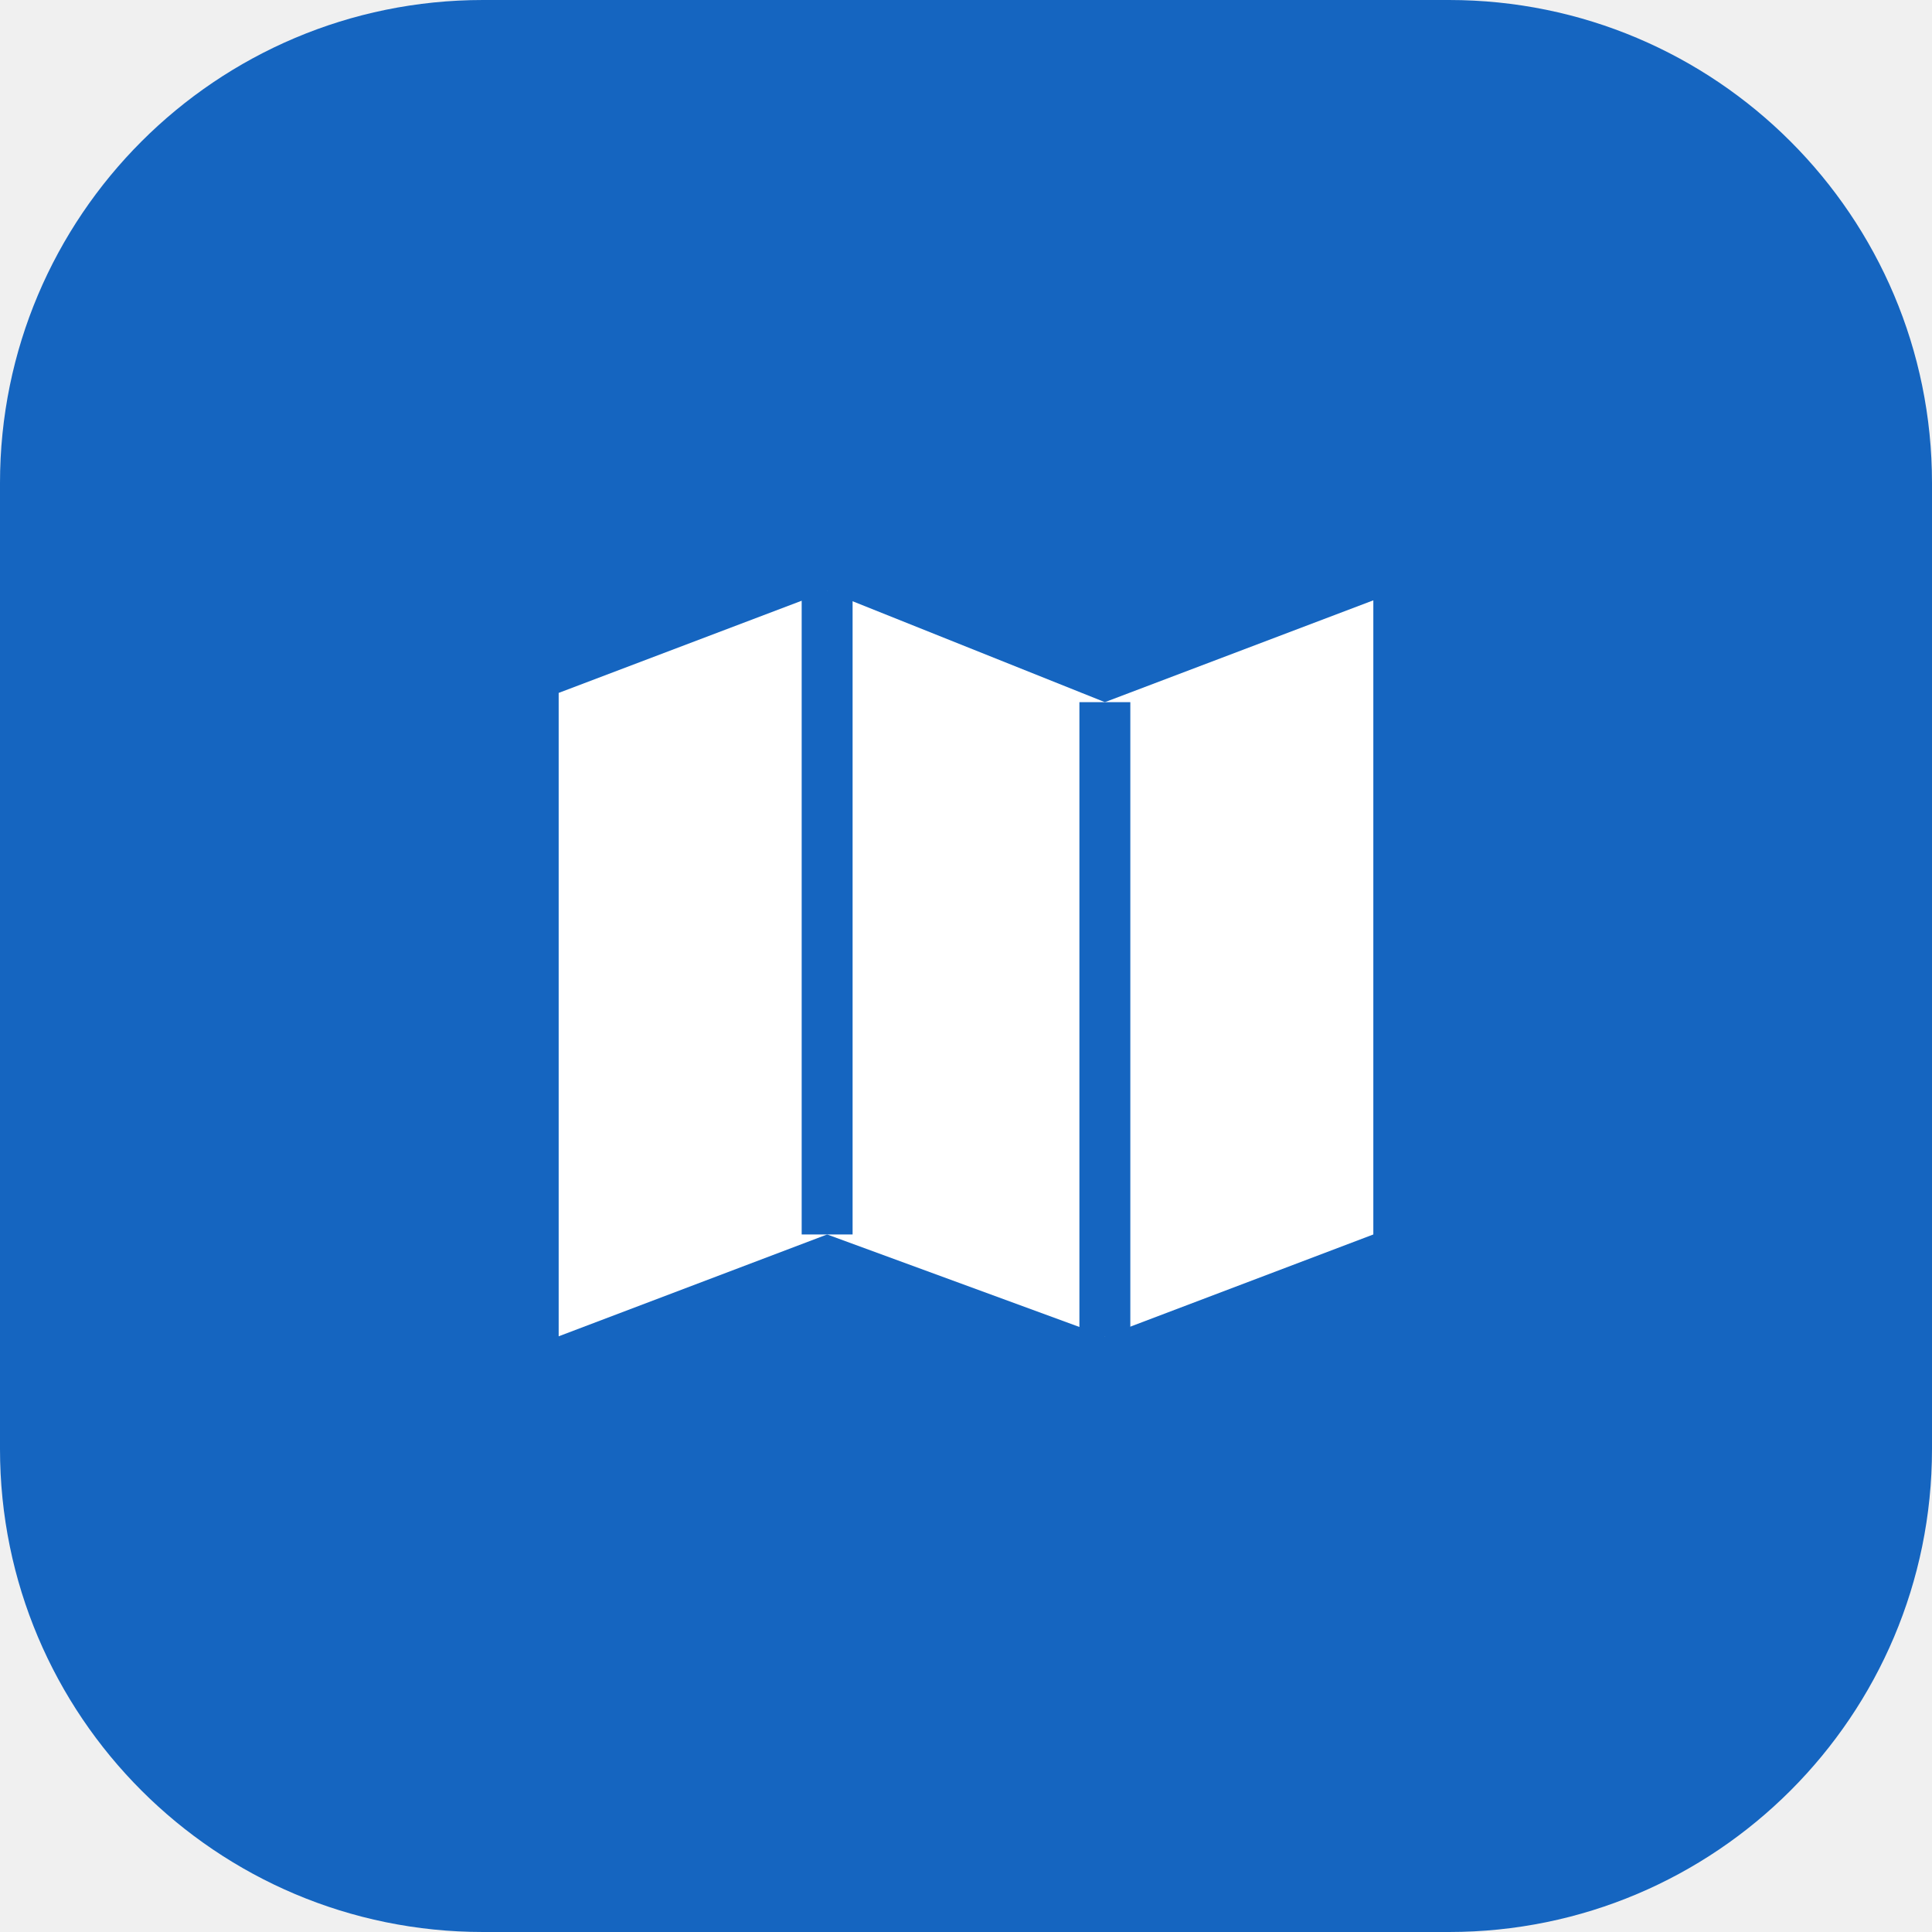
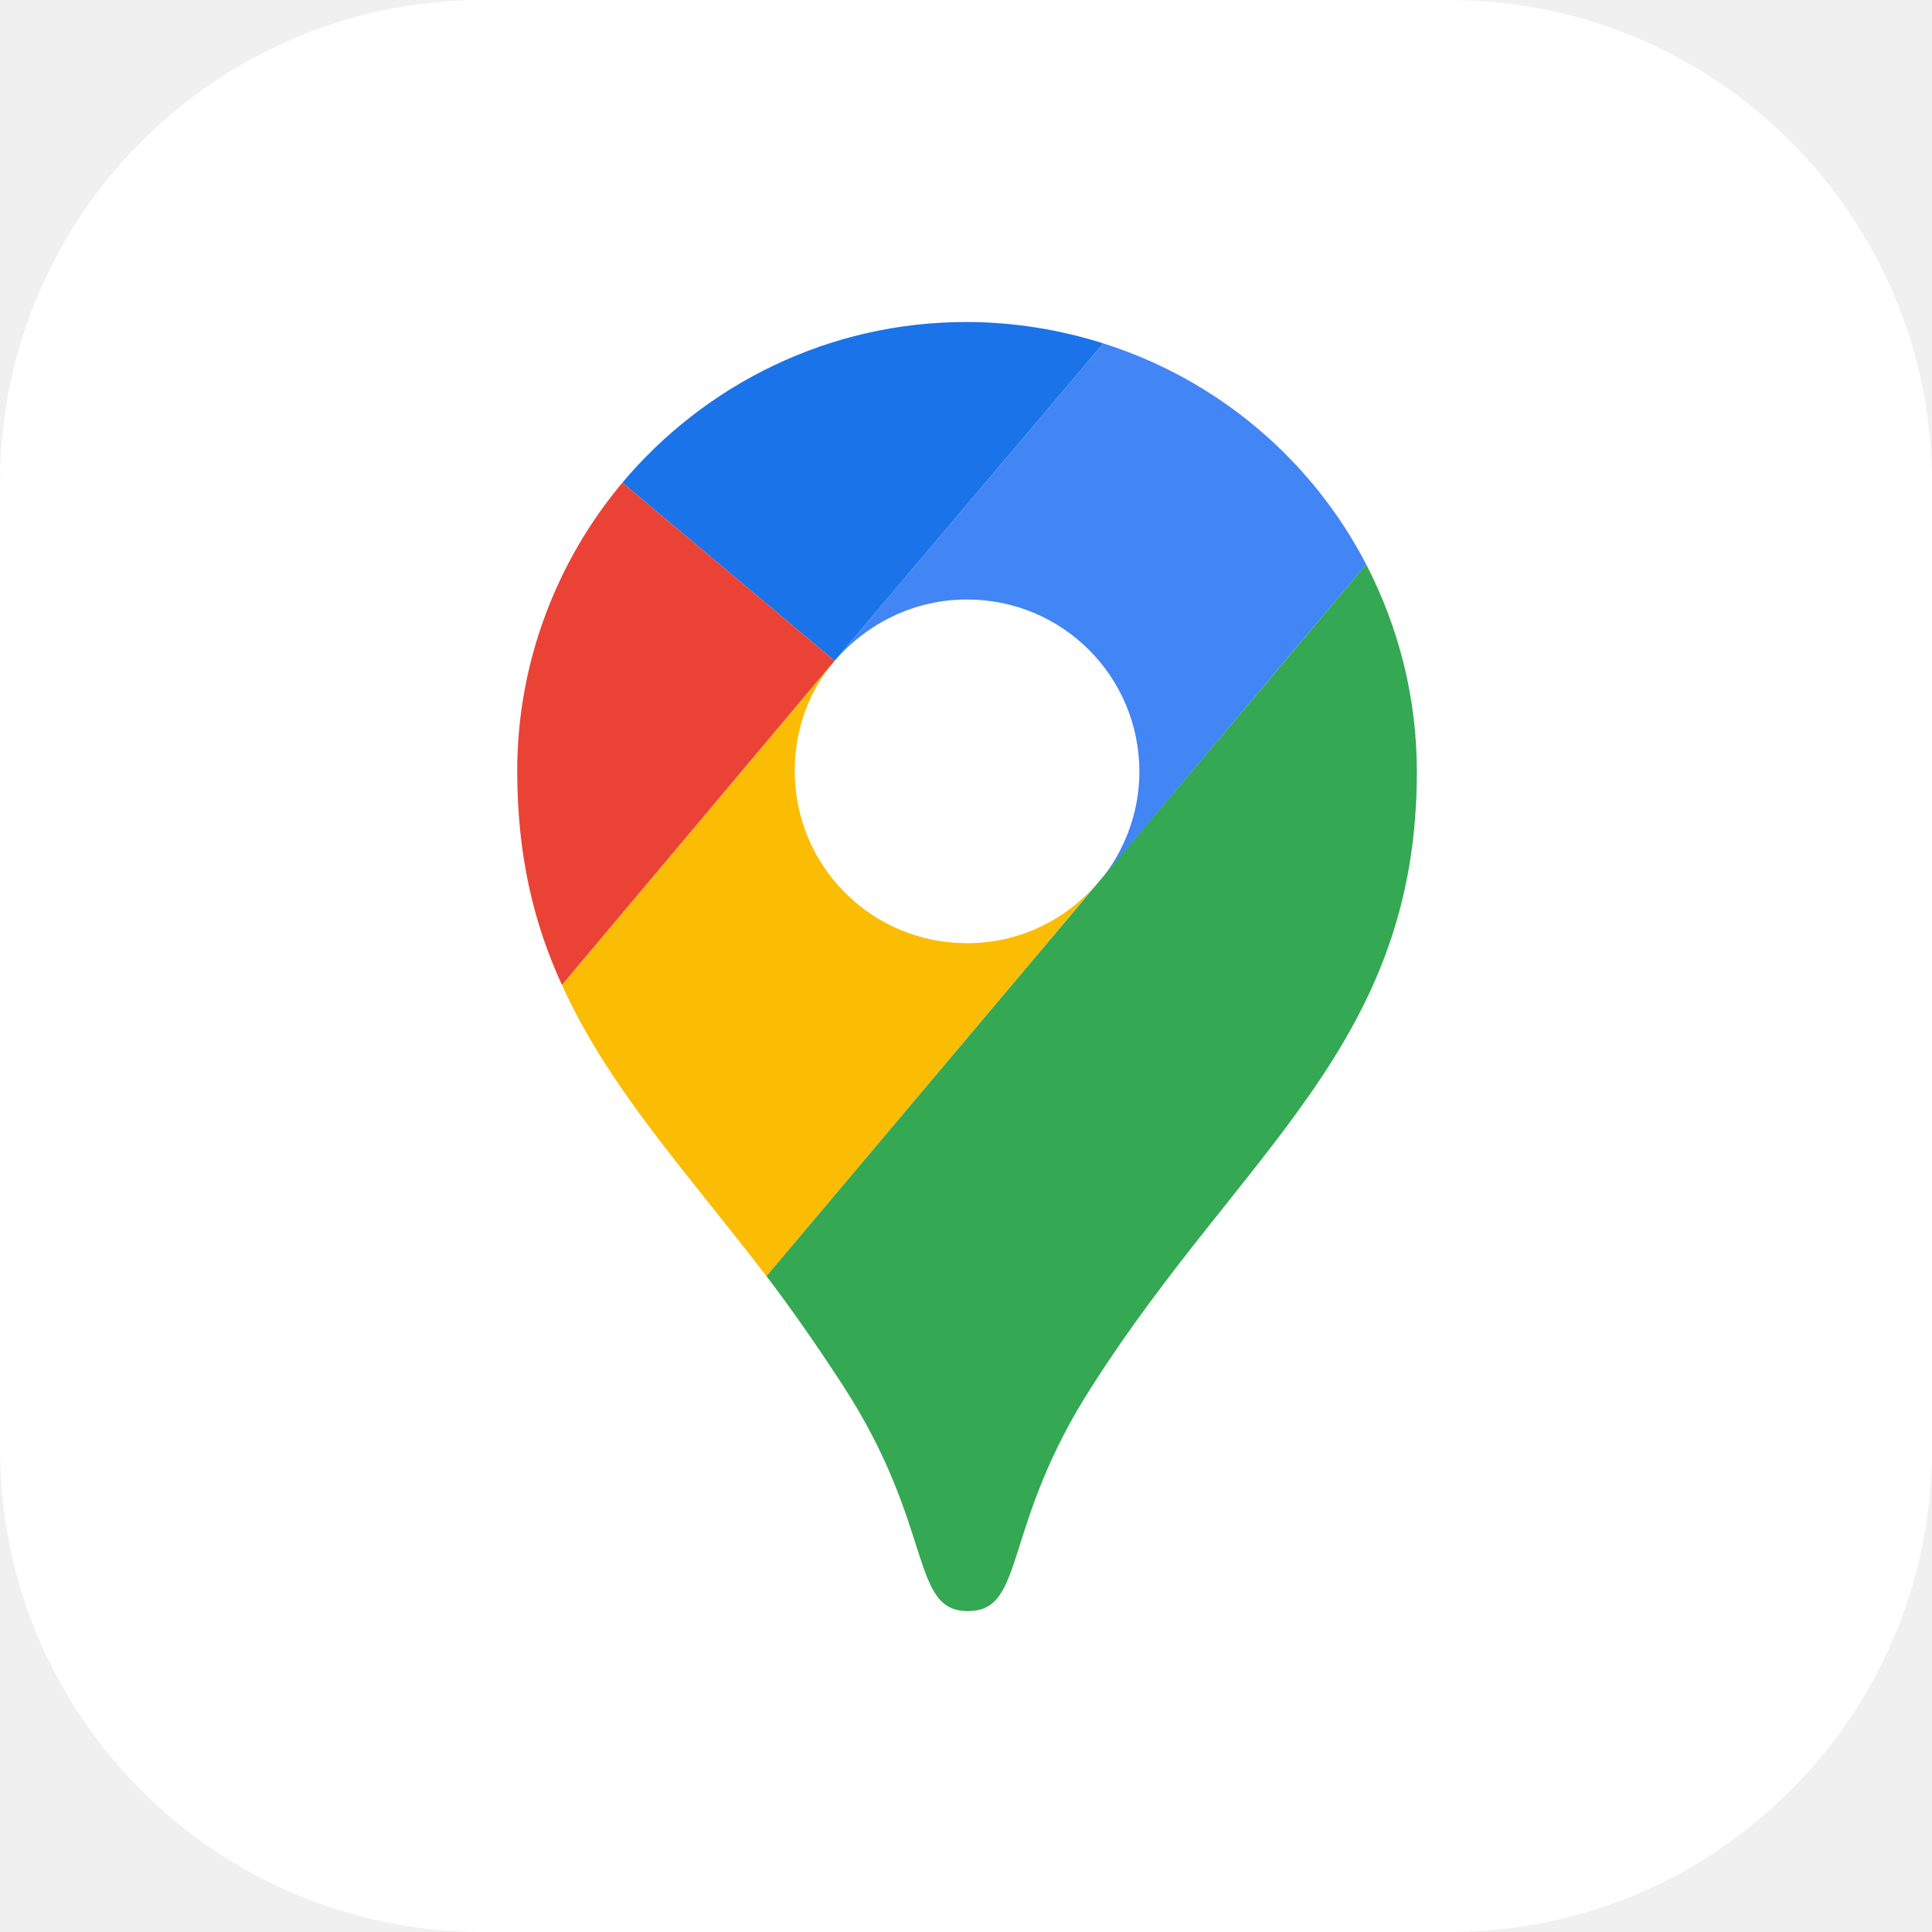
<svg xmlns="http://www.w3.org/2000/svg" viewBox="0 0 48 48">
-   <rect width="48" height="48" rx="12" fill="#1565C0" />
-   <g transform="translate(10.2 10.2) scale(1.15)" fill="#fff">
-     <path d="M9 3.9 3.2 6.1v13.9L9 17.8l6 2.2 5.8-2.2V4.1L15 6.3 9 3.9Z" />
-     <path d="M9 3.9v13.9M15 6.3v13.7" stroke="#1565C0" stroke-width="1.1" />
+   <rect width="48" height="48" rx="12" fill="#fff" />
+   <g transform="translate(12.85 8) scale(0.2419)">
+     <path fill="#1a73e8" d="M60.2 2.2C55.8.8 51 0 46.1 0 32 0 19.3 6.4 10.8 16.5l21.8 18.3L60.2 2.2z" />
+     <path fill="#ea4335" d="M10.8 16.5C4.1 24.5 0 34.9 0 46.1c0 8.7 1.7 15.7 4.6 22l28-33.3-21.8-18.3z" />
+     <path fill="#4285f4" d="M46.2 28.5c9.8 0 17.7 7.9 17.7 17.7 0 4.3-1.6 8.3-4.2 11.4 0 0 13.9-16.6 27.5-32.7-5.6-10.8-15.3-19-27-22.7L32.6 34.8c3.3-3.8 8.1-6.3 13.6-6.3" />
+     <path fill="#fbbc04" d="M46.2 63.8c-9.8 0-17.7-7.9-17.7-17.7 0-4.3 1.5-8.3 4.1-11.3l-28 33.3c4.8 10.6 12.8 19.2 21 29.9l34.1-40.5c-3.3 3.9-8.1 6.3-13.5 6.3" />
+     <path fill="#34a853" d="M59.1 109.2c15.4-24.1 33.3-35 33.3-63 0-7.7-1.9-14.9-5.2-21.3L25.6 98c2.6 3.4 5.3 7.3 7.9 11.3 9.4 14.5 6.8 23.1 12.8 23.1s3.4-8.7 12.8-23.2" />
  </g>
</svg>
